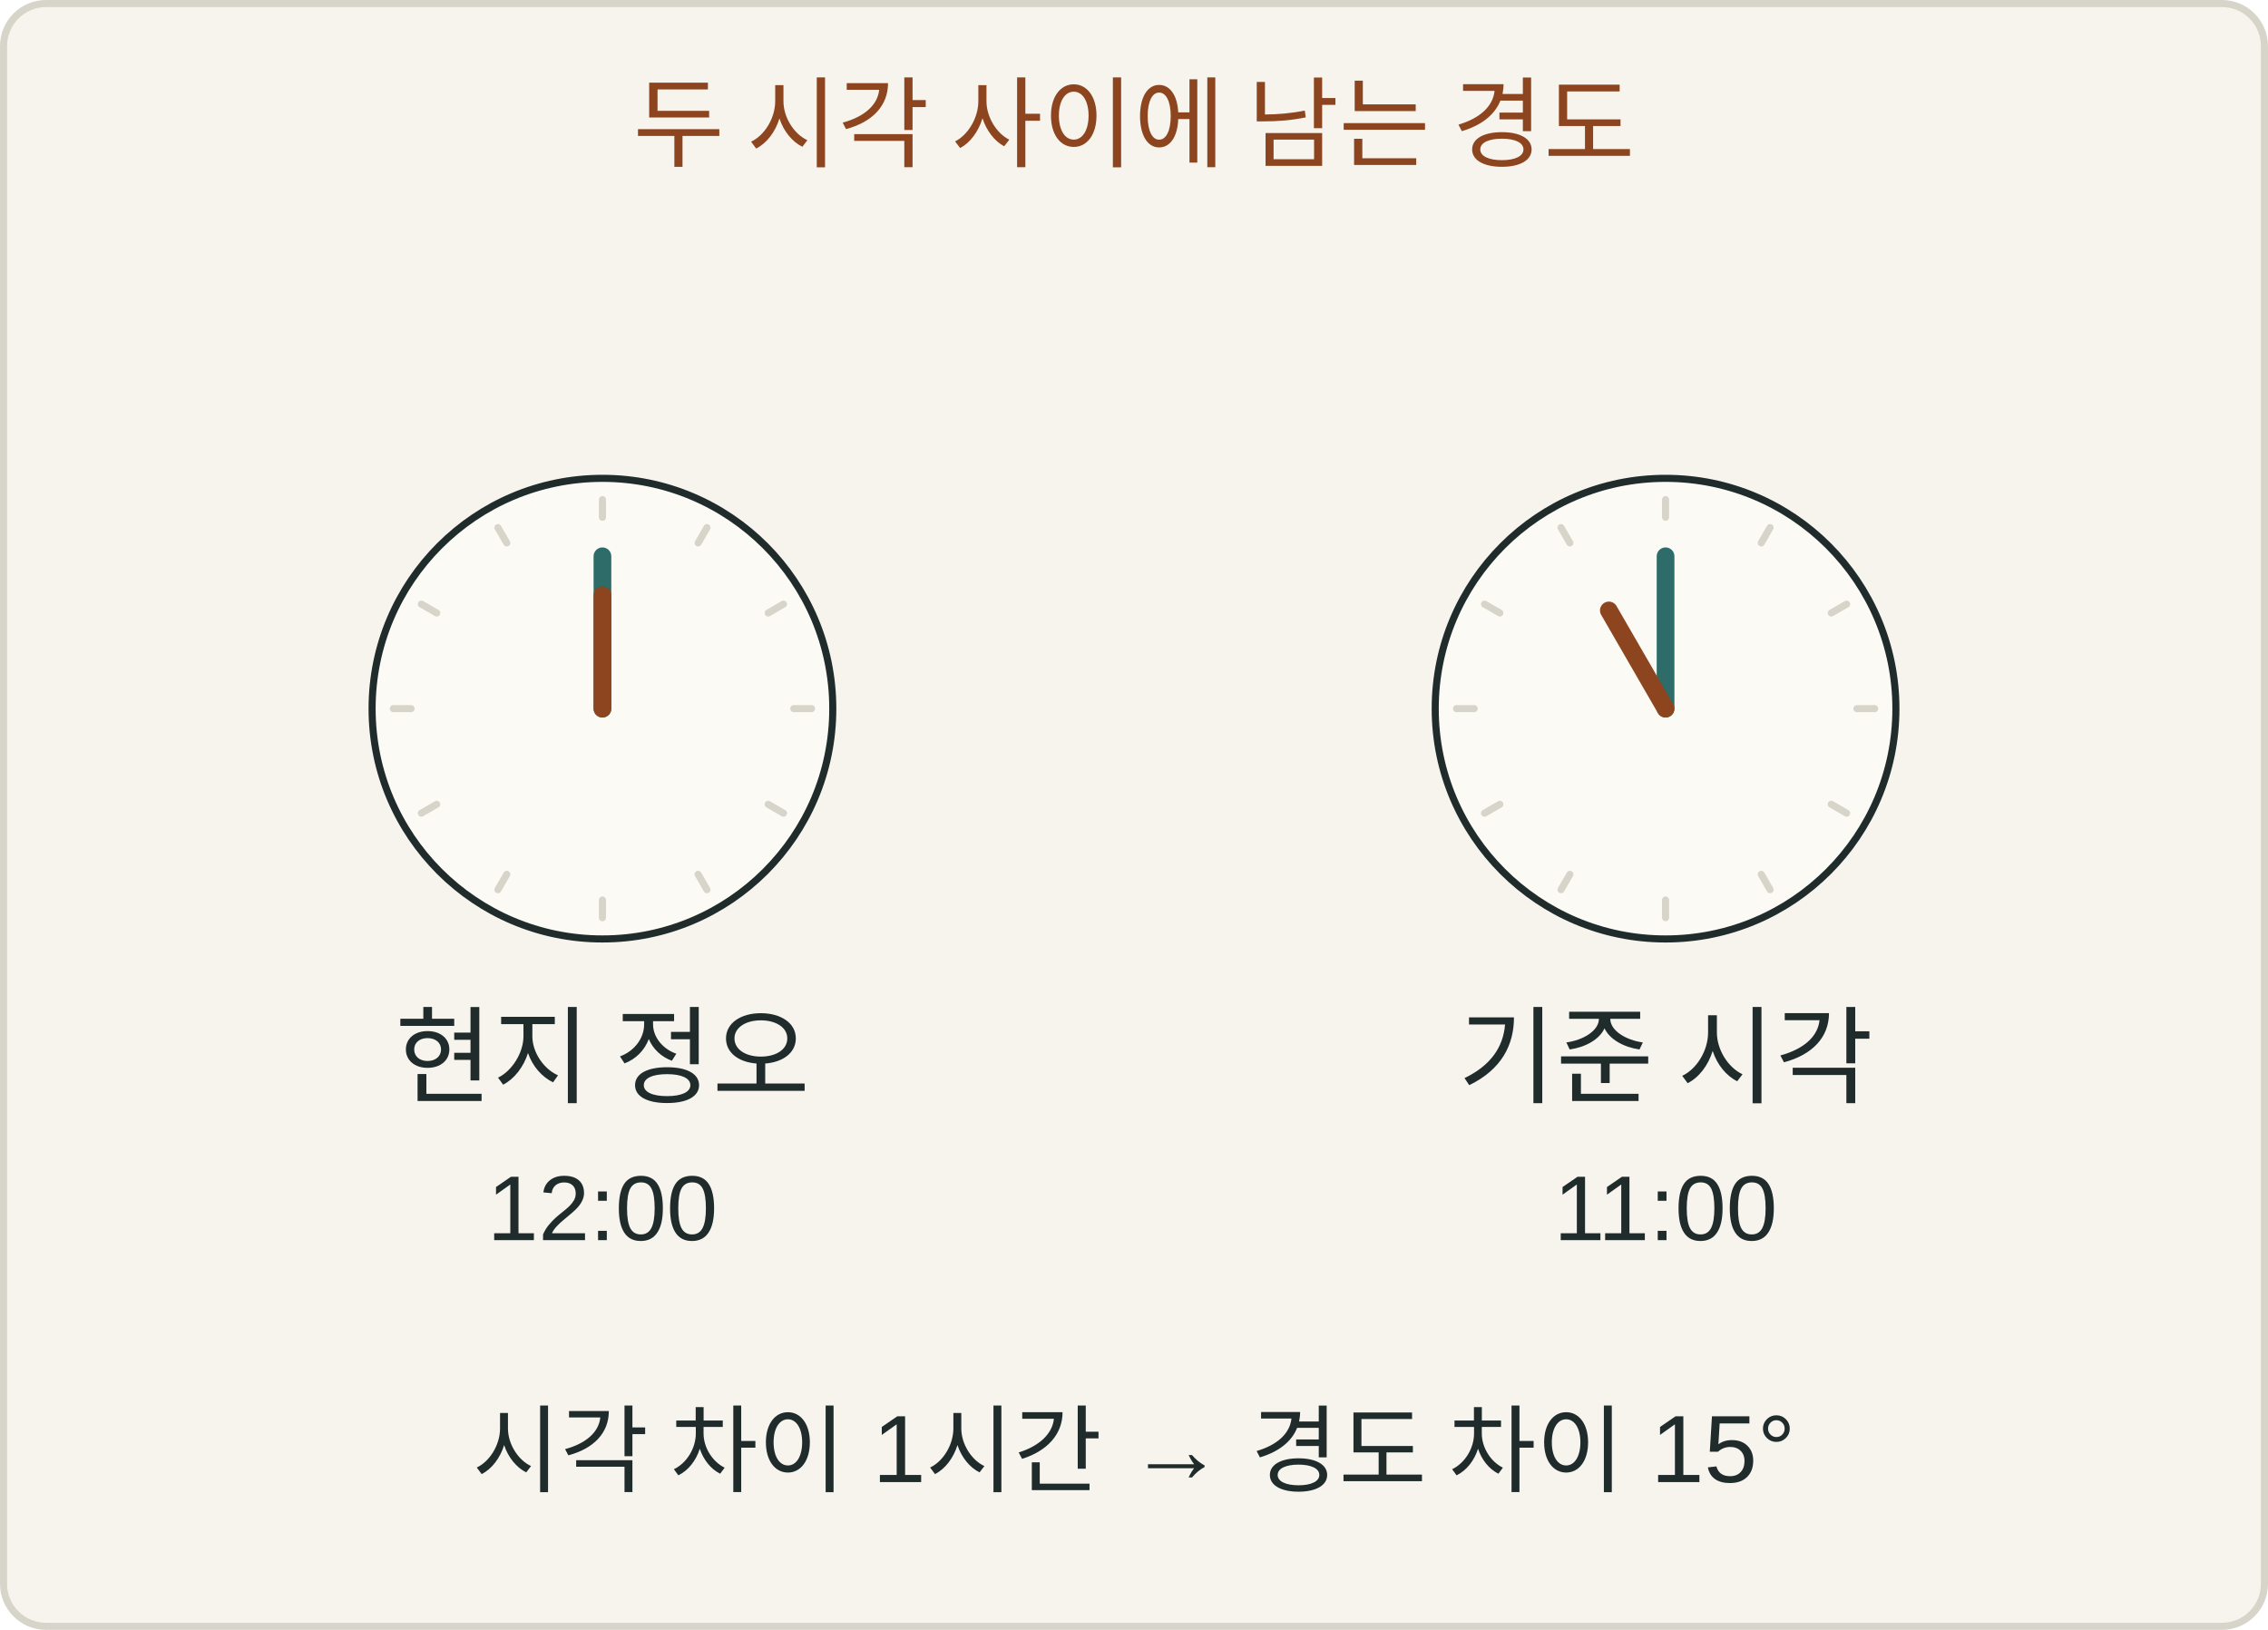
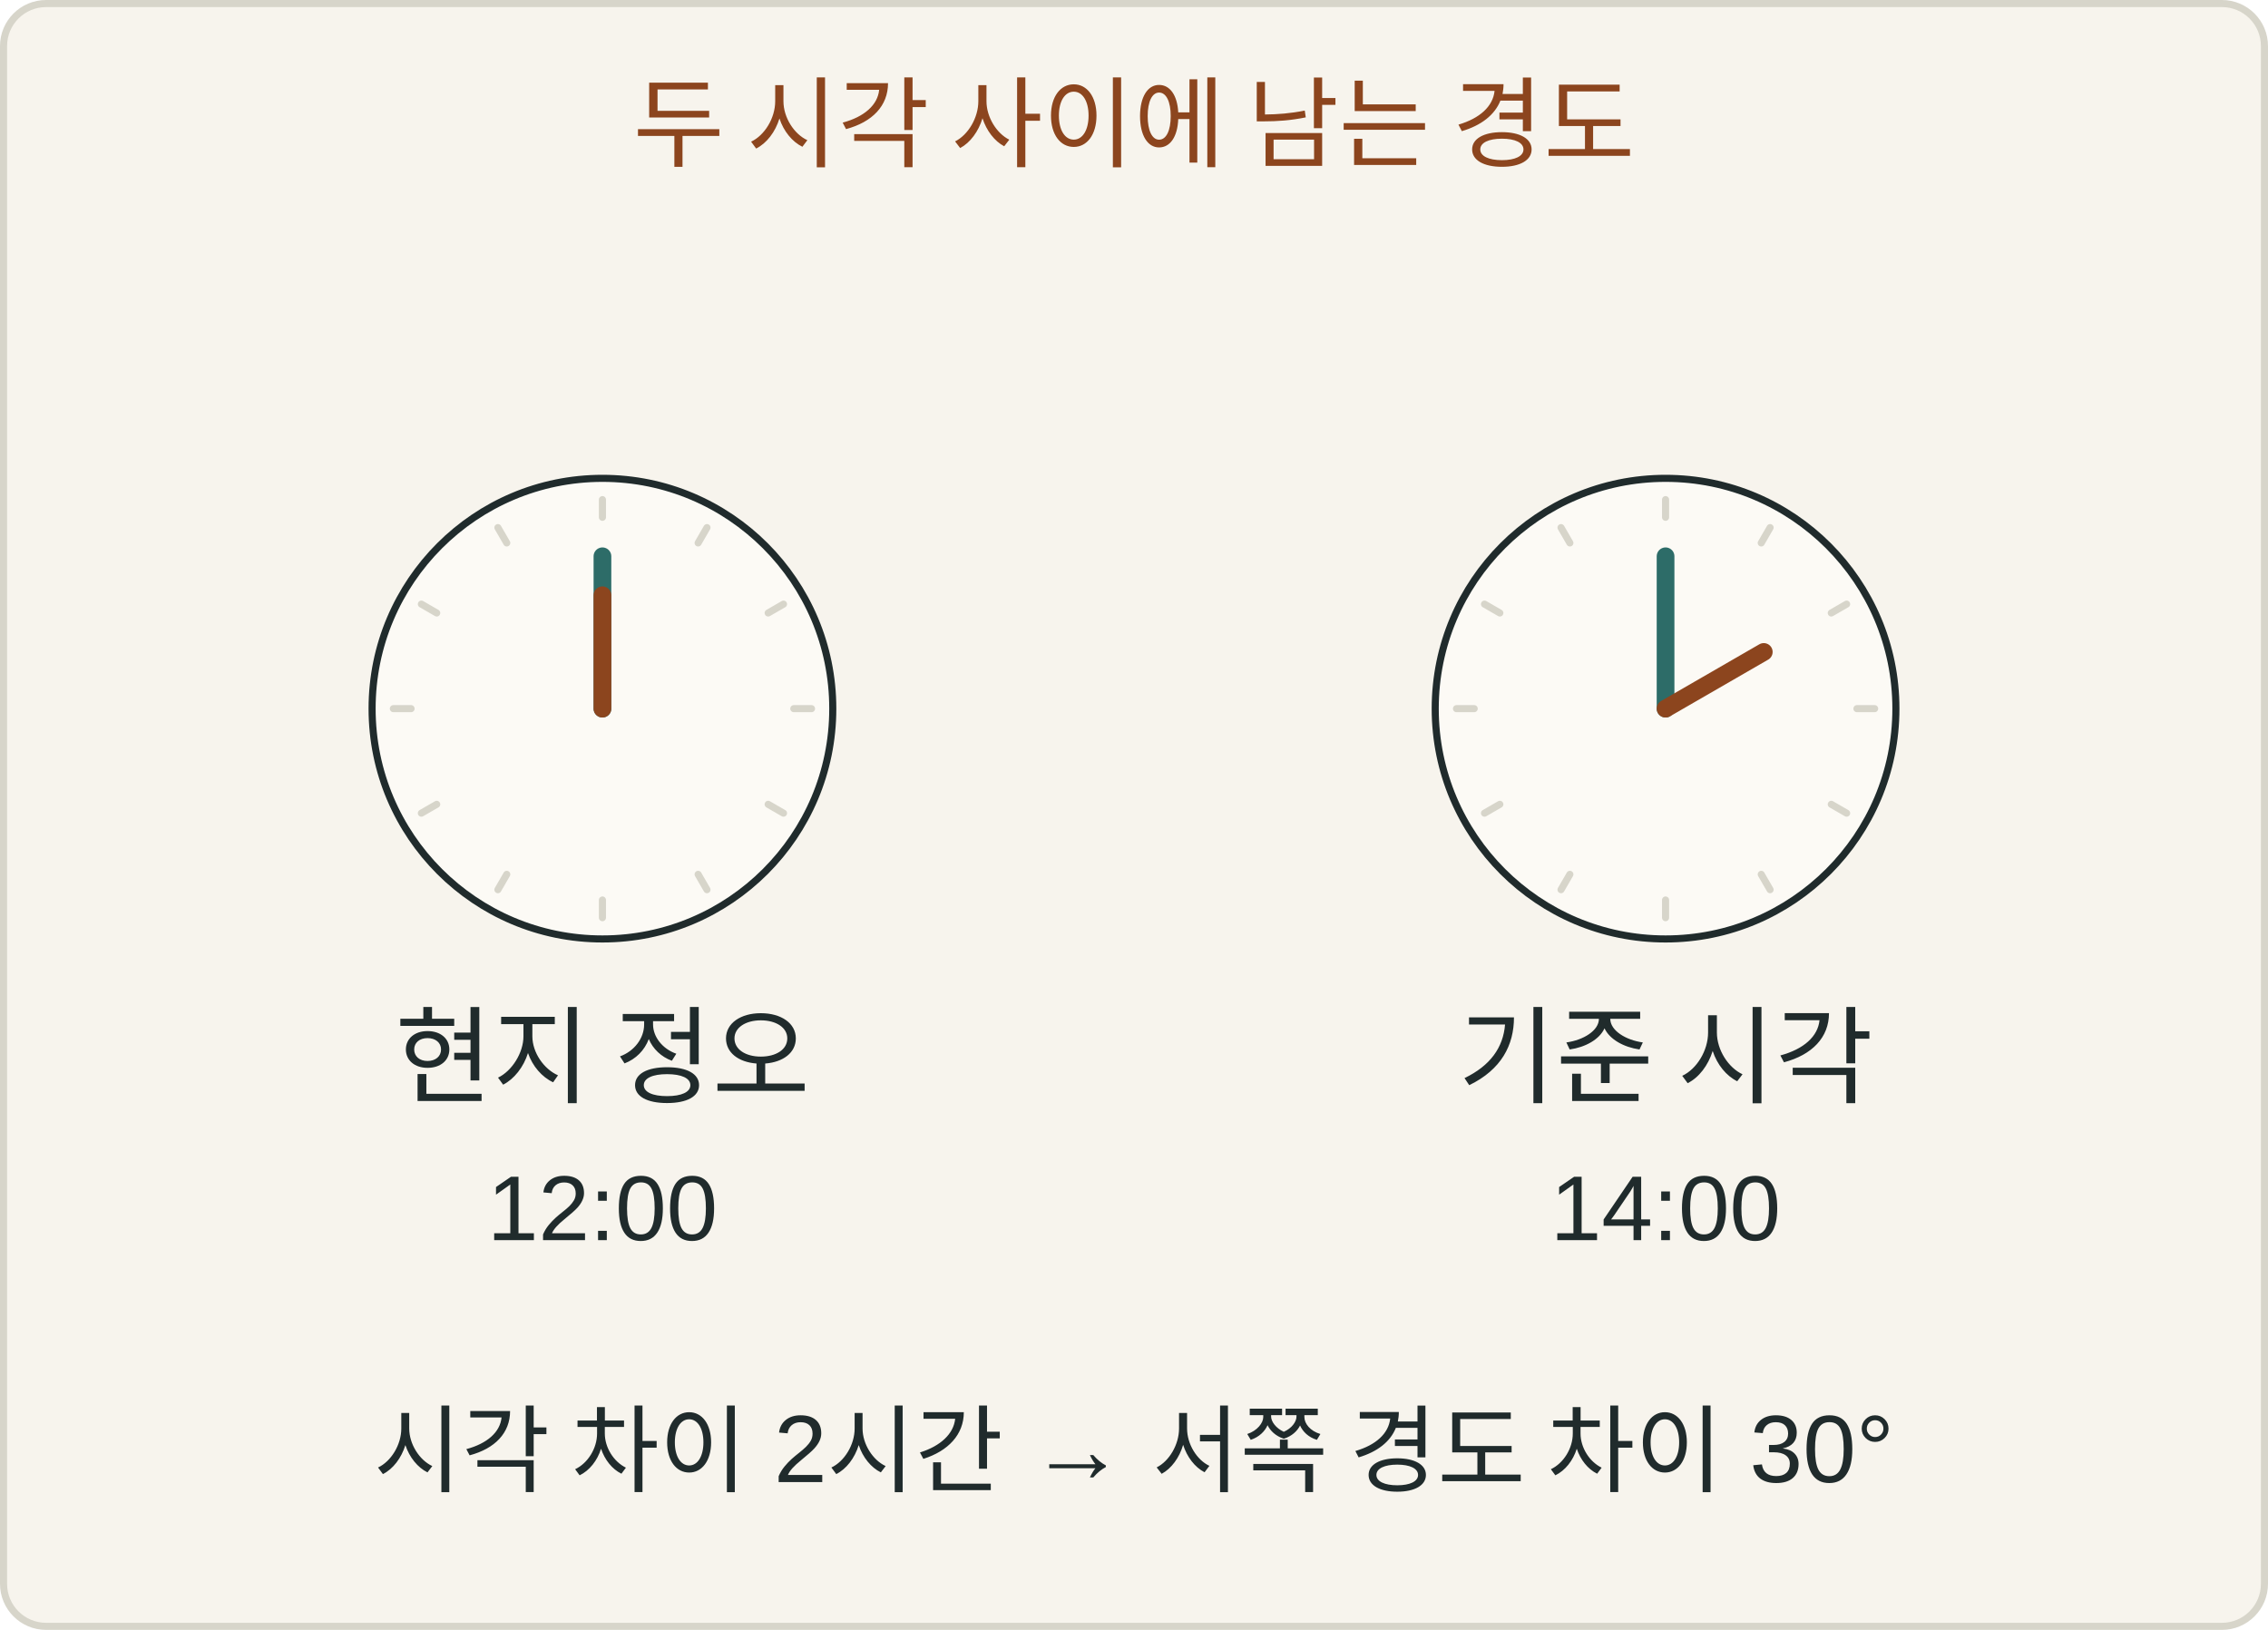
<svg xmlns="http://www.w3.org/2000/svg" viewBox="0 0 640 460" width="640" height="460" role="img" aria-labelledby="title description" font-family="Arial, Malgun Gothic, Apple SD Gothic Neo, sans-serif">
  <defs>
    <marker id="arrow" viewBox="0 0 10 10" refX="9" refY="5" markerWidth="8" markerHeight="8" orient="auto-start-reverse">
      <path d="M 0 0 L 10 5 L 0 10 z" fill="#2d6c68" />
    </marker>
  </defs>
  <rect x="1" y="1" width="638" height="458" fill="#f7f4ed" stroke="#d7d5ca" stroke-width="2" rx="12" />
  <text x="320" y="45" fill="#8c451e" font-size="28" text-anchor="middle">두 시각 사이에 남는 경도</text>
  <circle cx="170" cy="200" r="65" fill="#fcfaf5" stroke="#202b2c" stroke-width="2" />
  <line x1="170" y1="200" x2="170" y2="157" stroke="#2d6c68" stroke-width="5" stroke-linecap="round" />
  <line x1="170" y1="200" x2="170.0" y2="168.0" stroke="#8c451e" stroke-width="5" stroke-linecap="round" />
  <line x1="170.0" y1="146.0" x2="170.0" y2="141.0" stroke="#d7d5ca" stroke-width="2" stroke-linecap="round" />
  <line x1="197.0" y1="153.235" x2="199.5" y2="148.905" stroke="#d7d5ca" stroke-width="2" stroke-linecap="round" />
  <line x1="216.765" y1="173.0" x2="221.095" y2="170.5" stroke="#d7d5ca" stroke-width="2" stroke-linecap="round" />
  <line x1="224.0" y1="200.0" x2="229.0" y2="200.0" stroke="#d7d5ca" stroke-width="2" stroke-linecap="round" />
  <line x1="216.765" y1="227.0" x2="221.095" y2="229.5" stroke="#d7d5ca" stroke-width="2" stroke-linecap="round" />
  <line x1="197.0" y1="246.765" x2="199.5" y2="251.095" stroke="#d7d5ca" stroke-width="2" stroke-linecap="round" />
  <line x1="170.0" y1="254.0" x2="170.0" y2="259.0" stroke="#d7d5ca" stroke-width="2" stroke-linecap="round" />
  <line x1="143.0" y1="246.765" x2="140.5" y2="251.095" stroke="#d7d5ca" stroke-width="2" stroke-linecap="round" />
  <line x1="123.235" y1="227" x2="118.905" y2="229.5" stroke="#d7d5ca" stroke-width="2" stroke-linecap="round" />
  <line x1="116.0" y1="200.0" x2="111.0" y2="200.0" stroke="#d7d5ca" stroke-width="2" stroke-linecap="round" />
  <line x1="123.235" y1="173.0" x2="118.905" y2="170.5" stroke="#d7d5ca" stroke-width="2" stroke-linecap="round" />
  <line x1="143" y1="153.235" x2="140.5" y2="148.905" stroke="#d7d5ca" stroke-width="2" stroke-linecap="round" />
  <circle cx="470" cy="200" r="65" fill="#fcfaf5" stroke="#202b2c" stroke-width="2" />
  <line x1="470" y1="200" x2="470" y2="157" stroke="#2d6c68" stroke-width="5" stroke-linecap="round" />
-   <line x1="470" y1="200" x2="454.0" y2="172.287" stroke="#8c451e" stroke-width="5" stroke-linecap="round" />
+   <line x1="470" y1="200" x2="497.713" y2="184.0" stroke="#8c451e" stroke-width="5" stroke-linecap="round" />
  <line x1="470.0" y1="146.0" x2="470.0" y2="141.0" stroke="#d7d5ca" stroke-width="2" stroke-linecap="round" />
  <line x1="497.0" y1="153.235" x2="499.5" y2="148.905" stroke="#d7d5ca" stroke-width="2" stroke-linecap="round" />
  <line x1="516.765" y1="173.0" x2="521.095" y2="170.5" stroke="#d7d5ca" stroke-width="2" stroke-linecap="round" />
  <line x1="524.0" y1="200.0" x2="529.0" y2="200.0" stroke="#d7d5ca" stroke-width="2" stroke-linecap="round" />
  <line x1="516.765" y1="227.0" x2="521.095" y2="229.5" stroke="#d7d5ca" stroke-width="2" stroke-linecap="round" />
  <line x1="497.0" y1="246.765" x2="499.5" y2="251.095" stroke="#d7d5ca" stroke-width="2" stroke-linecap="round" />
  <line x1="470.0" y1="254.0" x2="470.0" y2="259.0" stroke="#d7d5ca" stroke-width="2" stroke-linecap="round" />
  <line x1="443.0" y1="246.765" x2="440.5" y2="251.095" stroke="#d7d5ca" stroke-width="2" stroke-linecap="round" />
  <line x1="423.235" y1="227" x2="418.905" y2="229.5" stroke="#d7d5ca" stroke-width="2" stroke-linecap="round" />
  <line x1="416.0" y1="200.0" x2="411.0" y2="200.0" stroke="#d7d5ca" stroke-width="2" stroke-linecap="round" />
  <line x1="423.235" y1="173.0" x2="418.905" y2="170.5" stroke="#d7d5ca" stroke-width="2" stroke-linecap="round" />
  <line x1="443.0" y1="153.235" x2="440.5" y2="148.905" stroke="#d7d5ca" stroke-width="2" stroke-linecap="round" />
  <text x="170" y="309" fill="#202b2c" font-size="30" text-anchor="middle">현지 정오</text>
  <text x="470" y="309" fill="#202b2c" font-size="30" text-anchor="middle">기준 시각</text>
  <text x="170" y="350" fill="#202b2c" font-size="26" text-anchor="middle">12:00</text>
-   <text x="470" y="350" fill="#202b2c" font-size="26" text-anchor="middle">11:00</text>
-   <text x="320" y="419" fill="#202b2c" font-size="27" text-anchor="middle">시각 차이 1시간 → 경도 차이 15°</text>
+   <text x="470" y="350" fill="#202b2c" font-size="26" text-anchor="middle">14:00</text>
+   <text x="320" y="419" fill="#202b2c" font-size="27" text-anchor="middle">시각 차이 2시간 → 서쪽 경도 차이 30°</text>
</svg>
